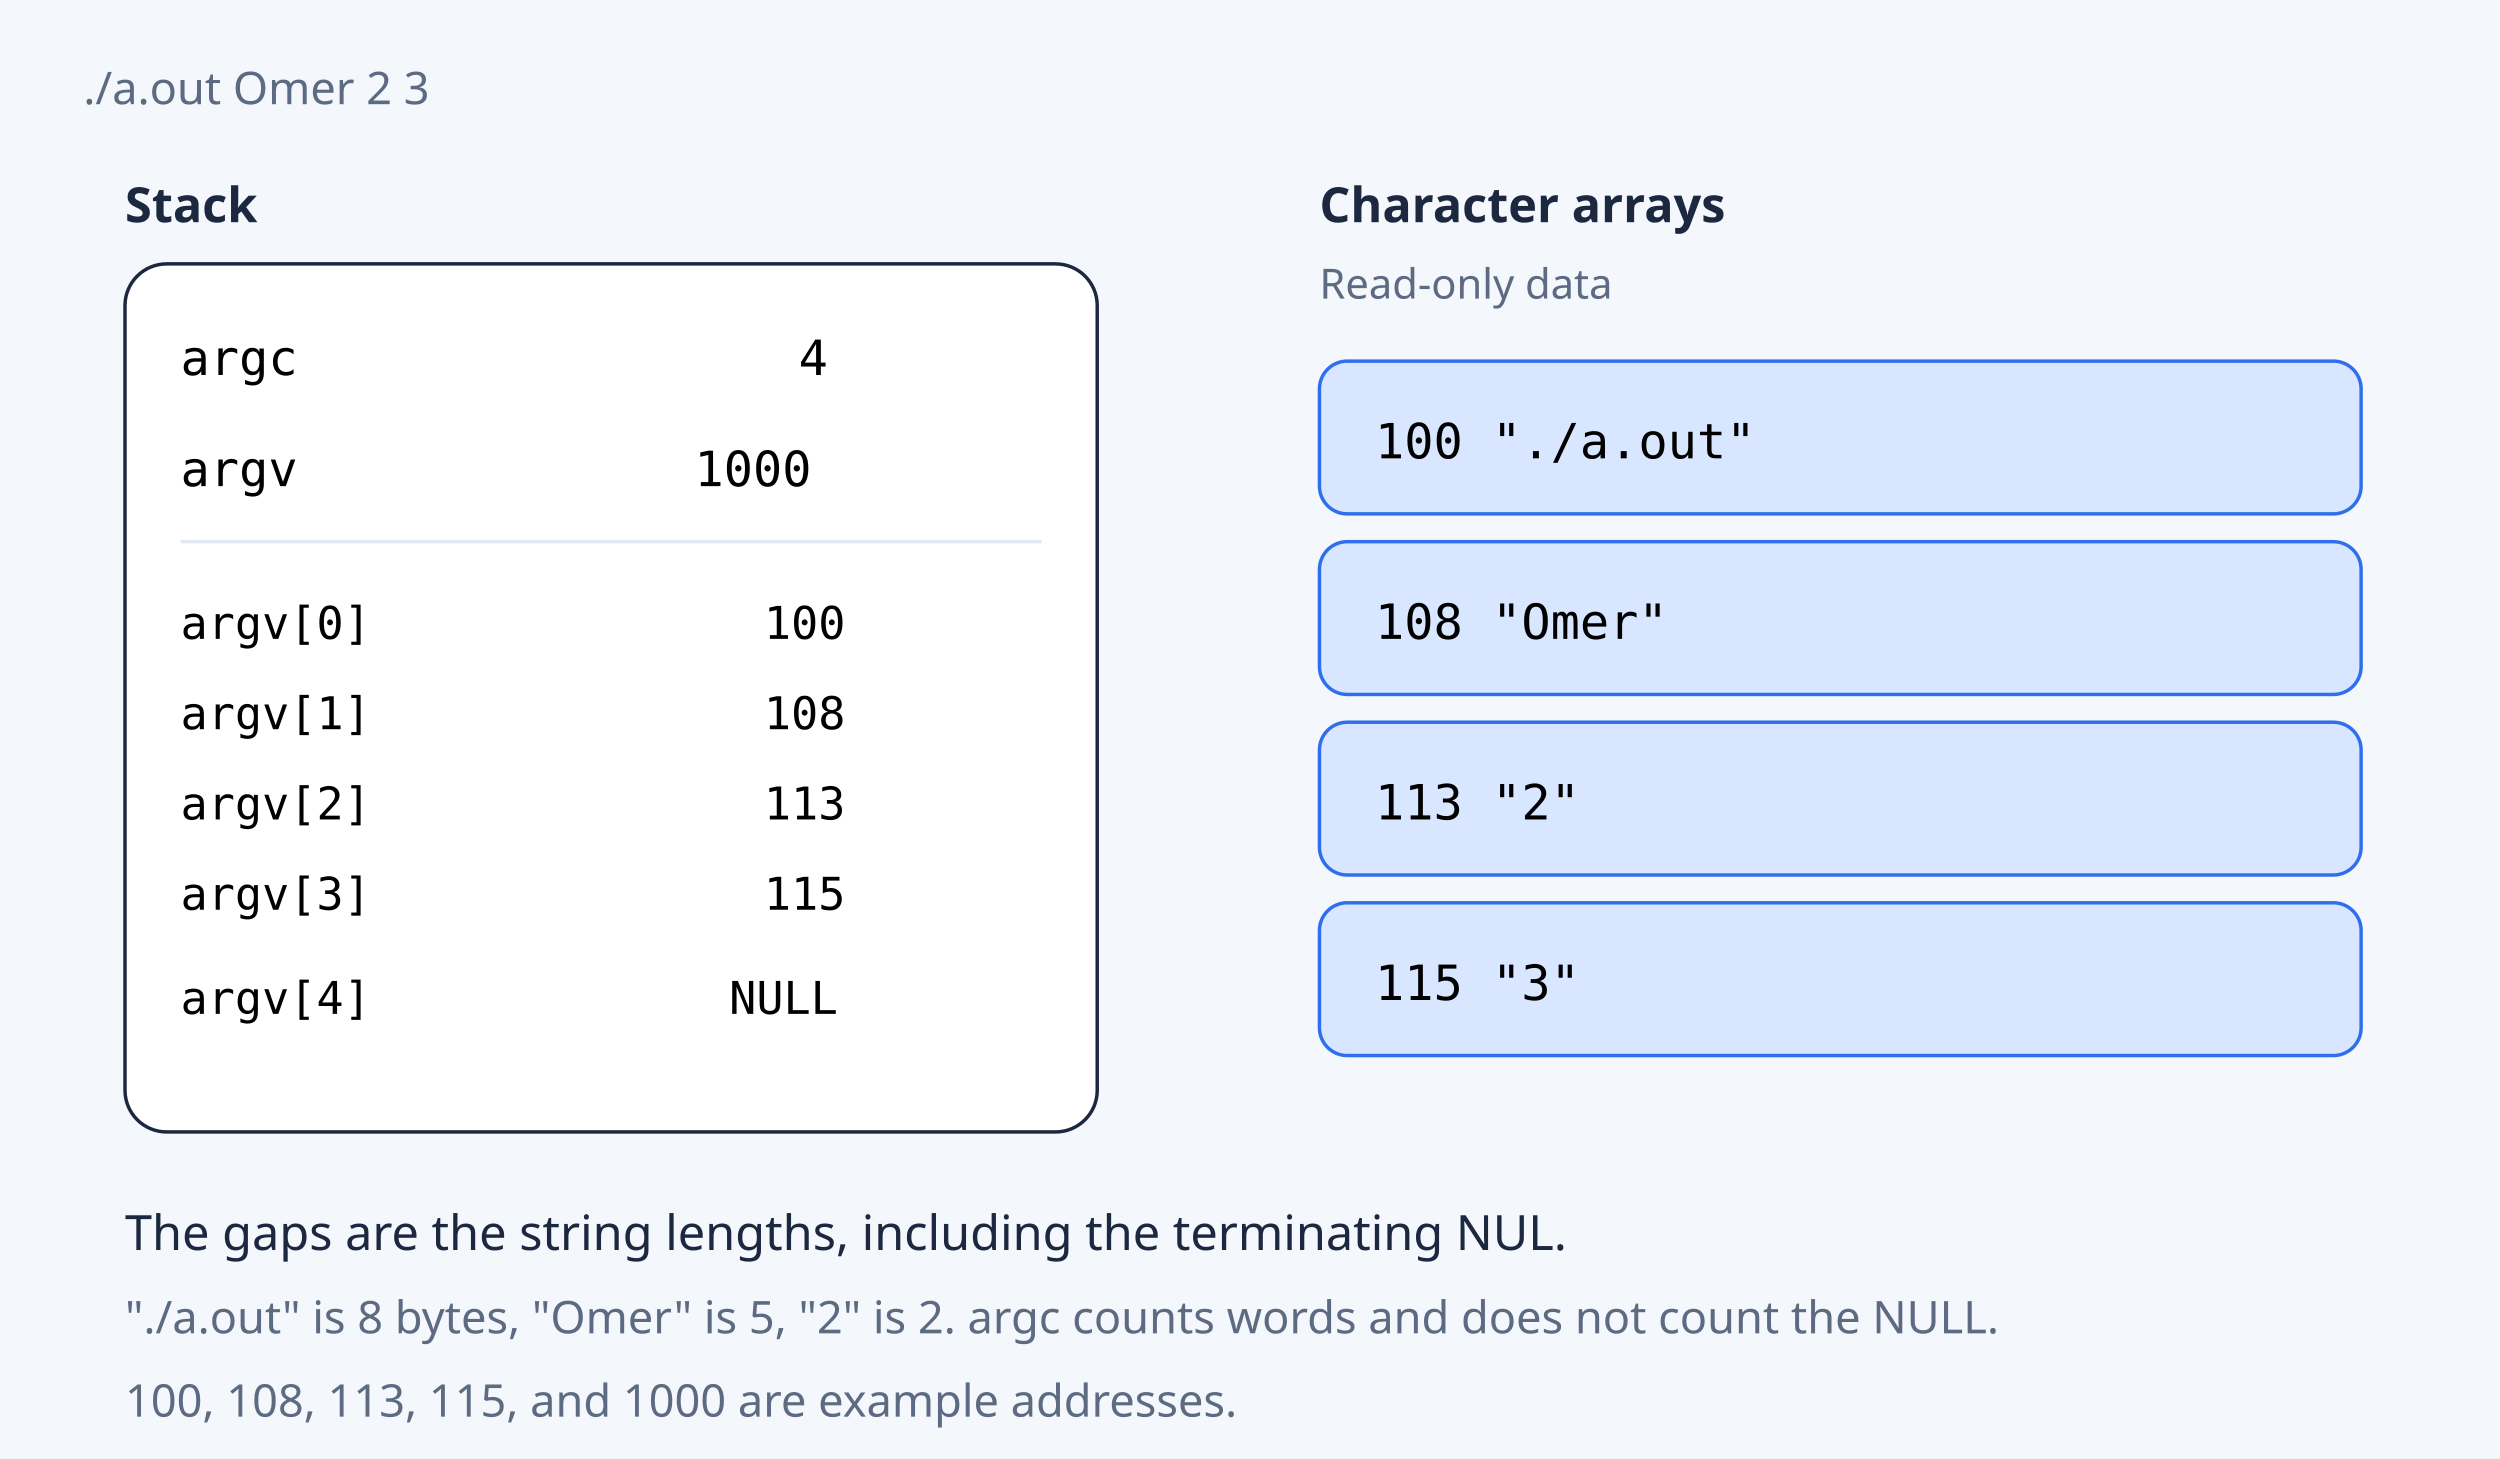
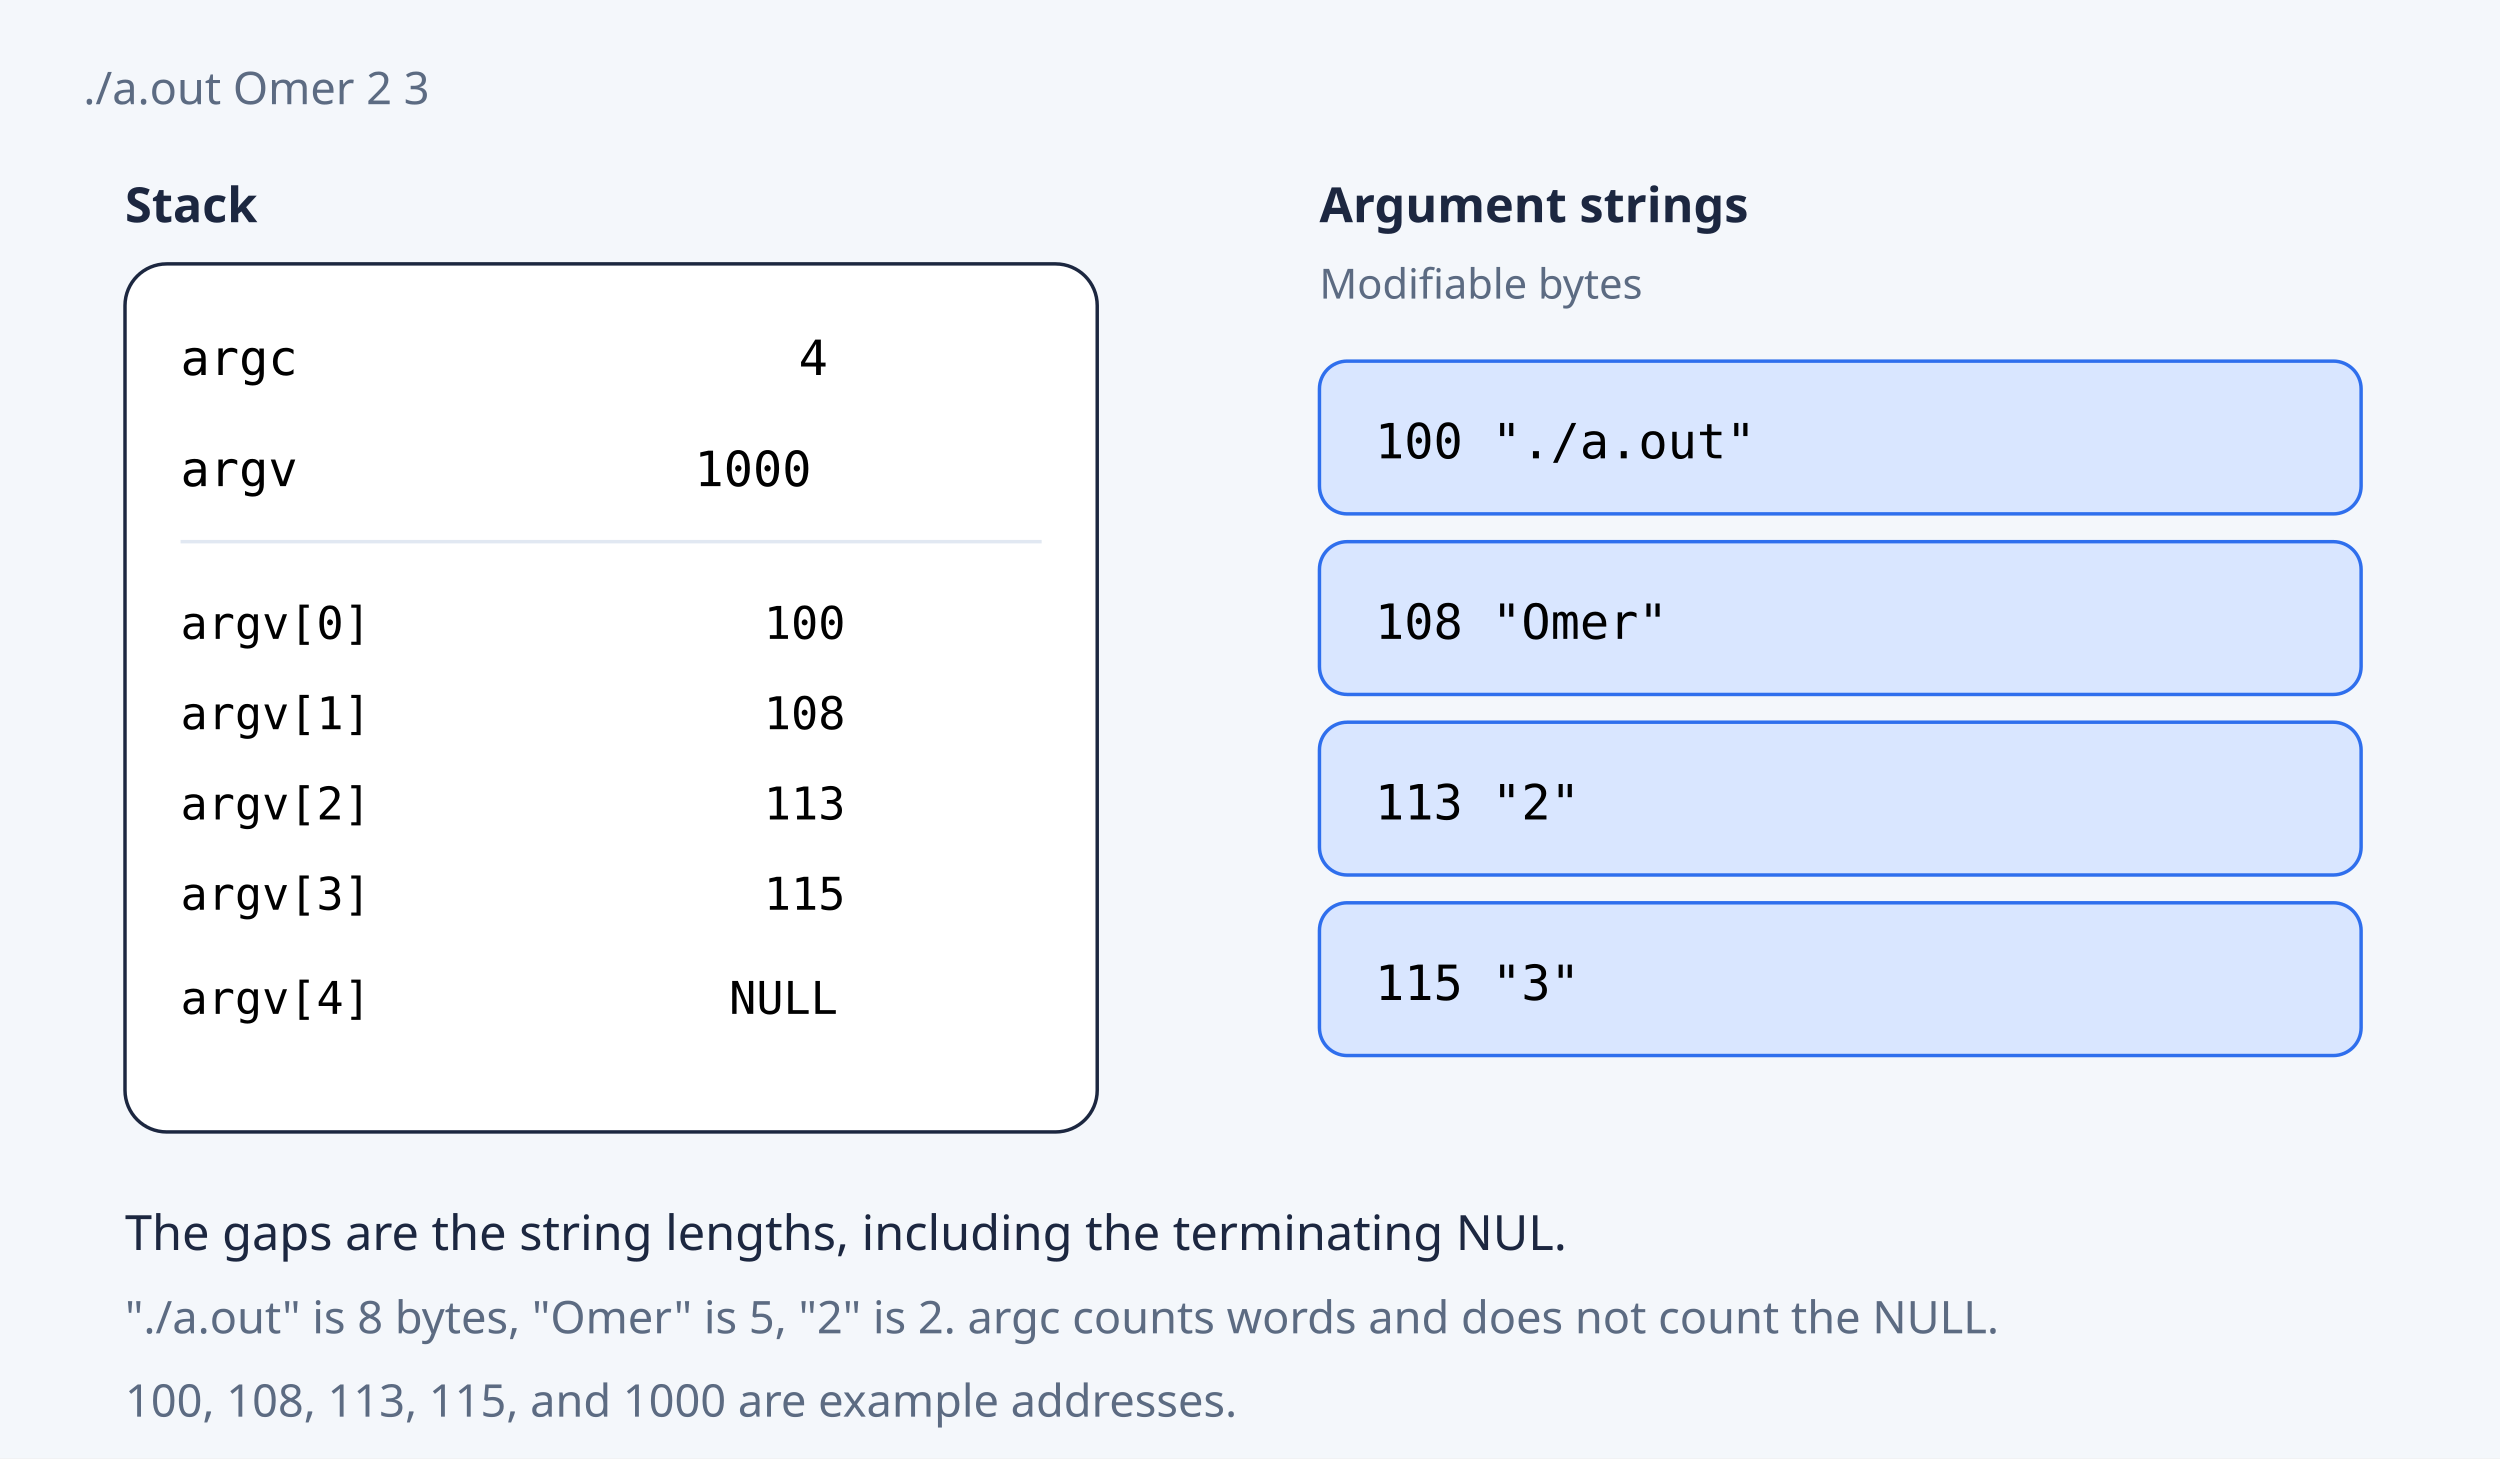
<svg xmlns="http://www.w3.org/2000/svg" viewBox="0 0 720 420" role="img">
  <style>
  .t { font-family: Heebo, system-ui, sans-serif; fill: #1c2740; }
  .m { font-family: Heebo, system-ui, sans-serif; fill: #5c6b82; }
  .w { font-family: Heebo, system-ui, sans-serif; fill: #ffffff; }
  .mono { font-family: "Source Code Pro", ui-monospace, monospace; }
  .step { opacity: 1; }
  @media (prefers-reduced-motion: no-preference) {
    .step { animation: appear 0.45s ease both; }
  }
  @keyframes appear { from { opacity: 0; } to { opacity: 1; } }
  @media (prefers-reduced-motion: reduce) {
    .step { animation: none !important; opacity: 1 !important; }
  }
</style>
  <rect width="720" height="420" fill="#f4f7fb" />
  <text x="24" y="30" class="m" font-size="13">./a.out Omer 2 3</text>
  <g class="step" style="animation-delay:0.08s">
    <text x="36" y="64" class="t" font-size="14" font-weight="700">Stack</text>
    <rect x="36" y="76" width="280" height="250" rx="12" fill="#ffffff" stroke="#1c2740" />
    <text x="52" y="108" class="mono" font-size="14">argc</text>
    <text x="230" y="108" class="mono" font-size="14">4</text>
    <text x="52" y="140" class="mono" font-size="14">argv</text>
    <text x="200" y="140" class="mono" font-size="14">1000</text>
    <line x1="52" y1="156" x2="300" y2="156" stroke="#e1e8f2" />
    <text x="52" y="184" class="mono" font-size="13">argv[0]</text>
    <text x="220" y="184" class="mono" font-size="13">100</text>
    <text x="52" y="210" class="mono" font-size="13">argv[1]</text>
    <text x="220" y="210" class="mono" font-size="13">108</text>
    <text x="52" y="236" class="mono" font-size="13">argv[2]</text>
    <text x="220" y="236" class="mono" font-size="13">113</text>
    <text x="52" y="262" class="mono" font-size="13">argv[3]</text>
    <text x="220" y="262" class="mono" font-size="13">115</text>
    <text x="52" y="292" class="mono" font-size="13">argv[4]</text>
    <text x="210" y="292" class="mono" font-size="13">NULL</text>
  </g>
  <g class="step" style="animation-delay:0.20s">
-     <text x="380" y="64" class="t" font-size="14" font-weight="700">Character arrays</text>
-     <text x="380" y="86" class="m" font-size="12">Read-only data</text>
+     <text x="380" y="64" class="t" font-size="14" font-weight="700">Argument strings</text>
+     <text x="380" y="86" class="m" font-size="12">Modifiable bytes</text>
    <rect x="380" y="104" width="300" height="44" rx="8" fill="#d9e6ff" stroke="#2f6fed" />
    <text x="396" y="132" class="mono" font-size="14">100   "./a.out"</text>
    <rect x="380" y="156" width="300" height="44" rx="8" fill="#d9e6ff" stroke="#2f6fed" />
    <text x="396" y="184" class="mono" font-size="14">108   "Omer"</text>
    <rect x="380" y="208" width="300" height="44" rx="8" fill="#d9e6ff" stroke="#2f6fed" />
    <text x="396" y="236" class="mono" font-size="14">113   "2"</text>
    <rect x="380" y="260" width="300" height="44" rx="8" fill="#d9e6ff" stroke="#2f6fed" />
    <text x="396" y="288" class="mono" font-size="14">115   "3"</text>
  </g>
  <text x="36" y="360" class="t" font-size="14">The gaps are the string lengths, including the terminating NUL.</text>
  <text x="36" y="384" class="m" font-size="13">"./a.out" is 8 bytes, "Omer" is 5, "2" is 2. argc counts words and does not count the NULL.</text>
  <text x="36" y="408" class="m" font-size="13">100, 108, 113, 115, and 1000 are example addresses.</text>
</svg>
